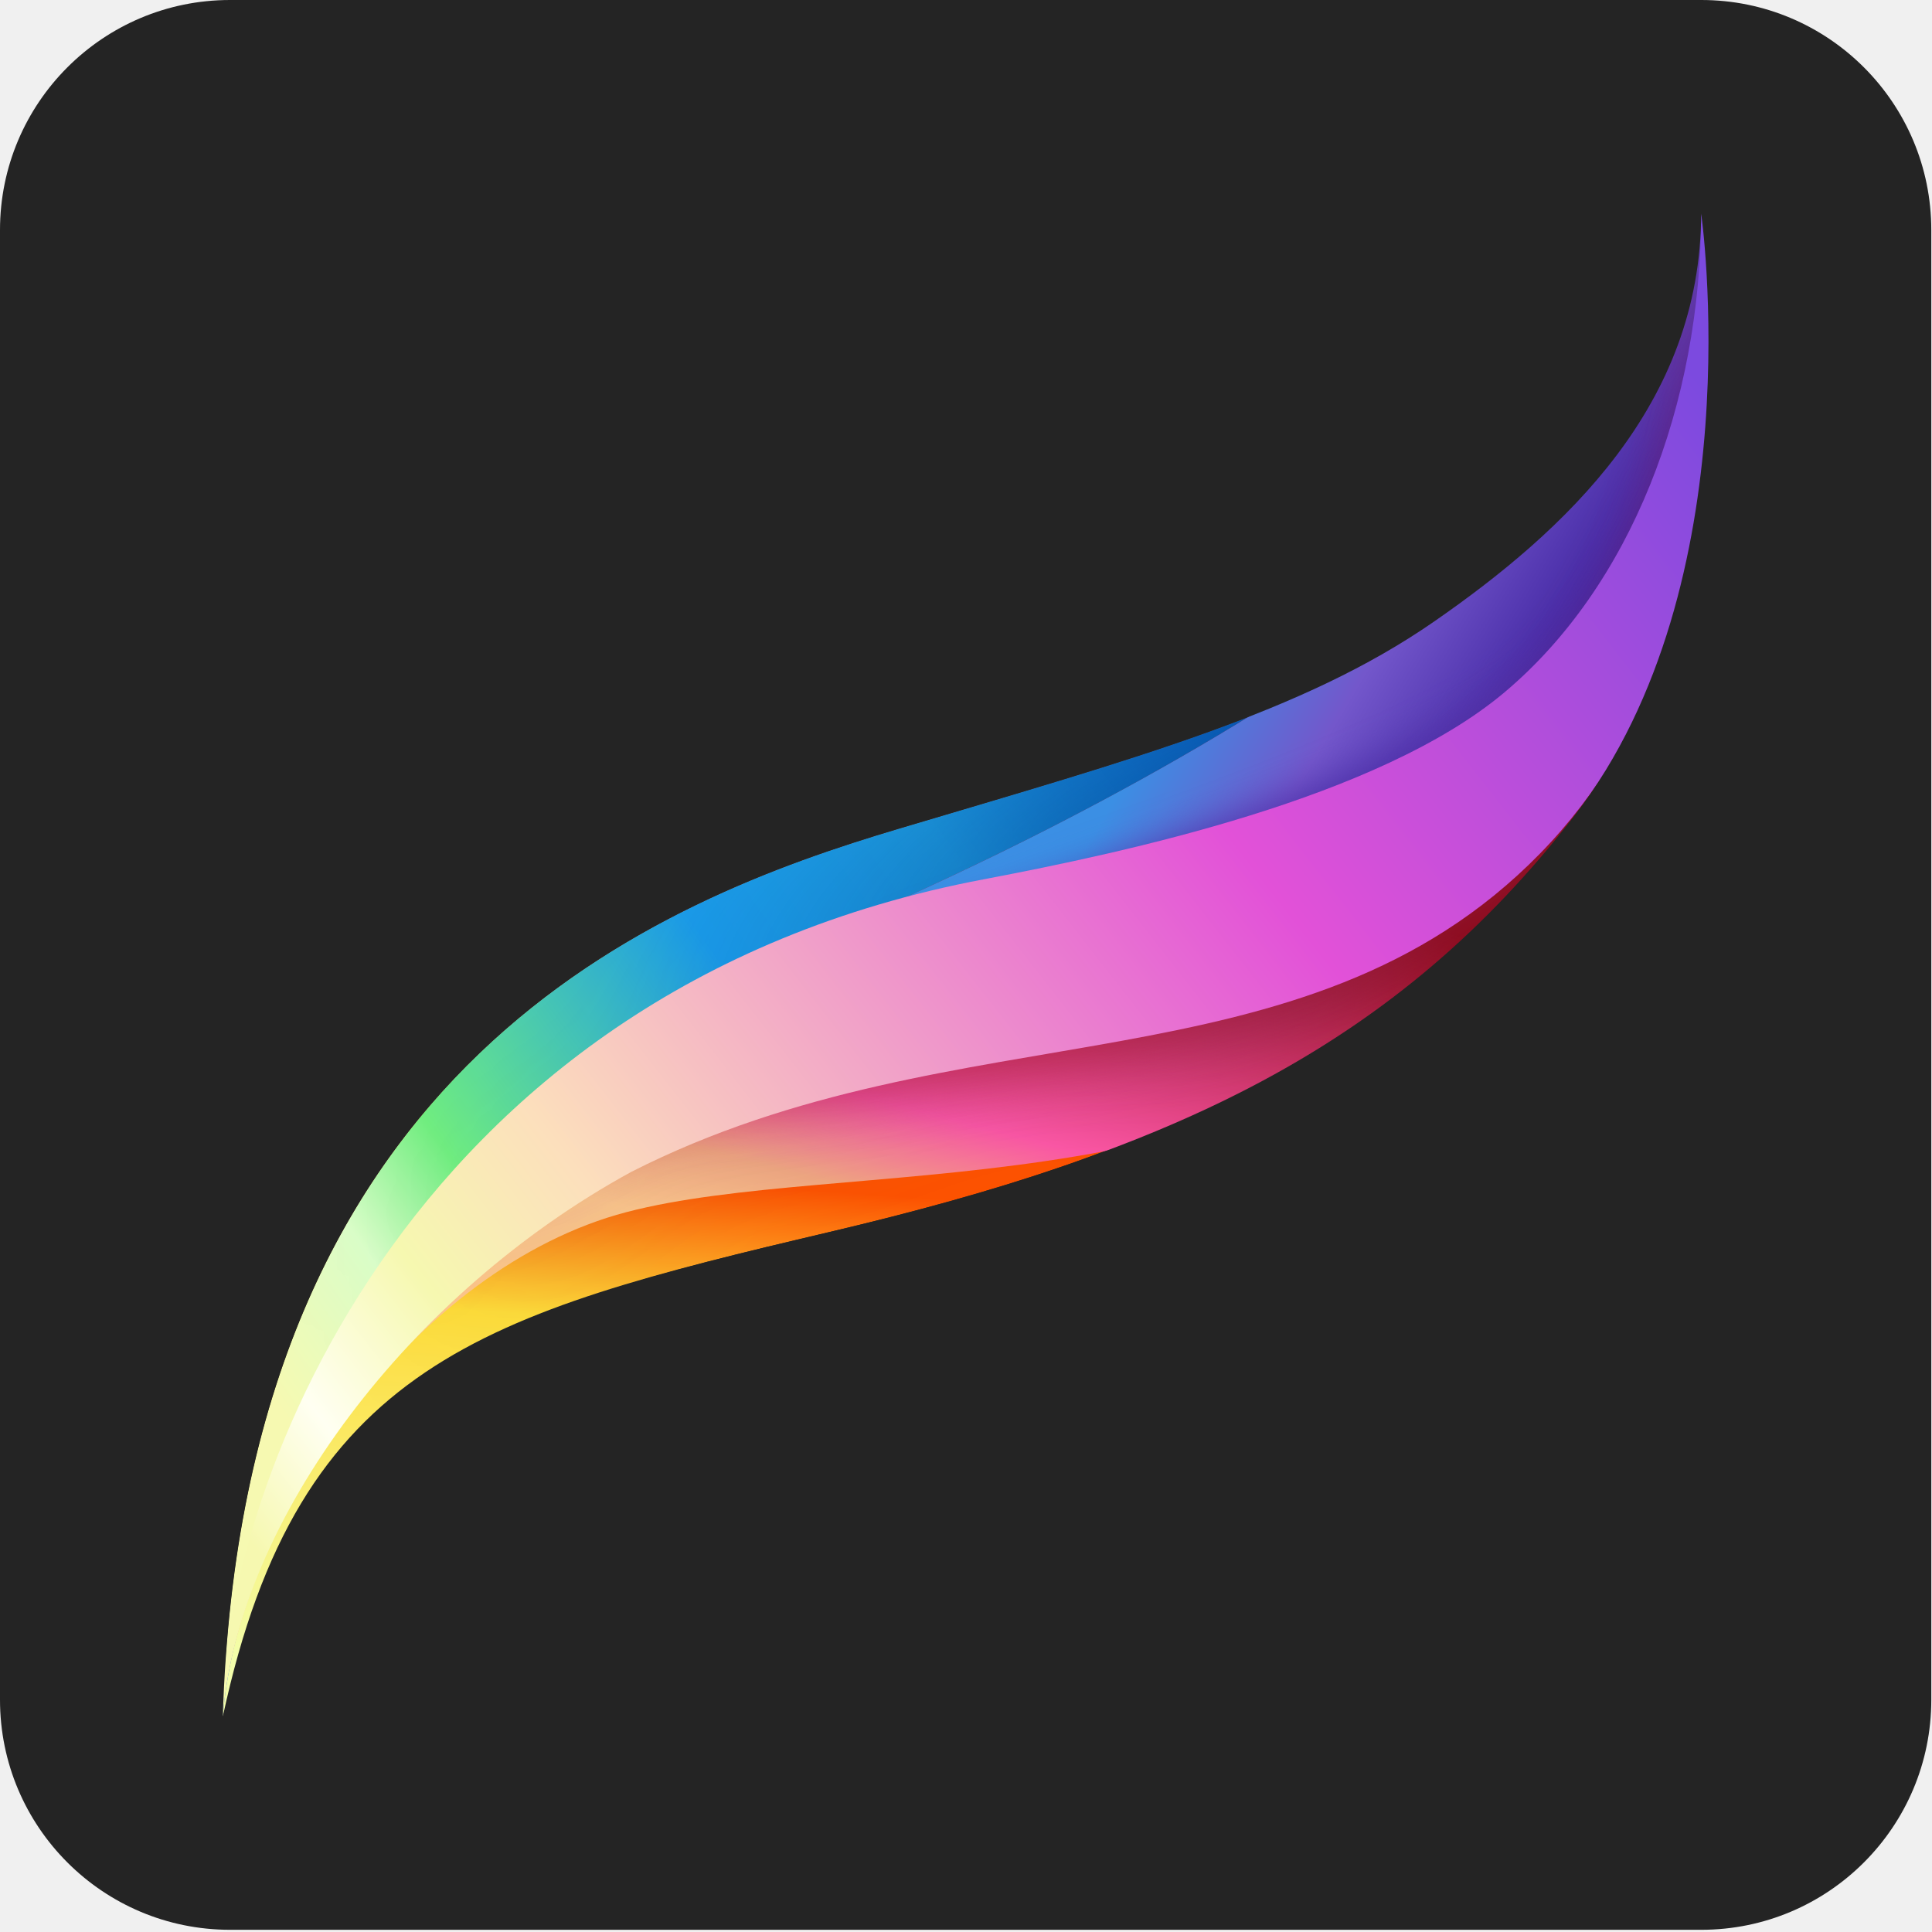
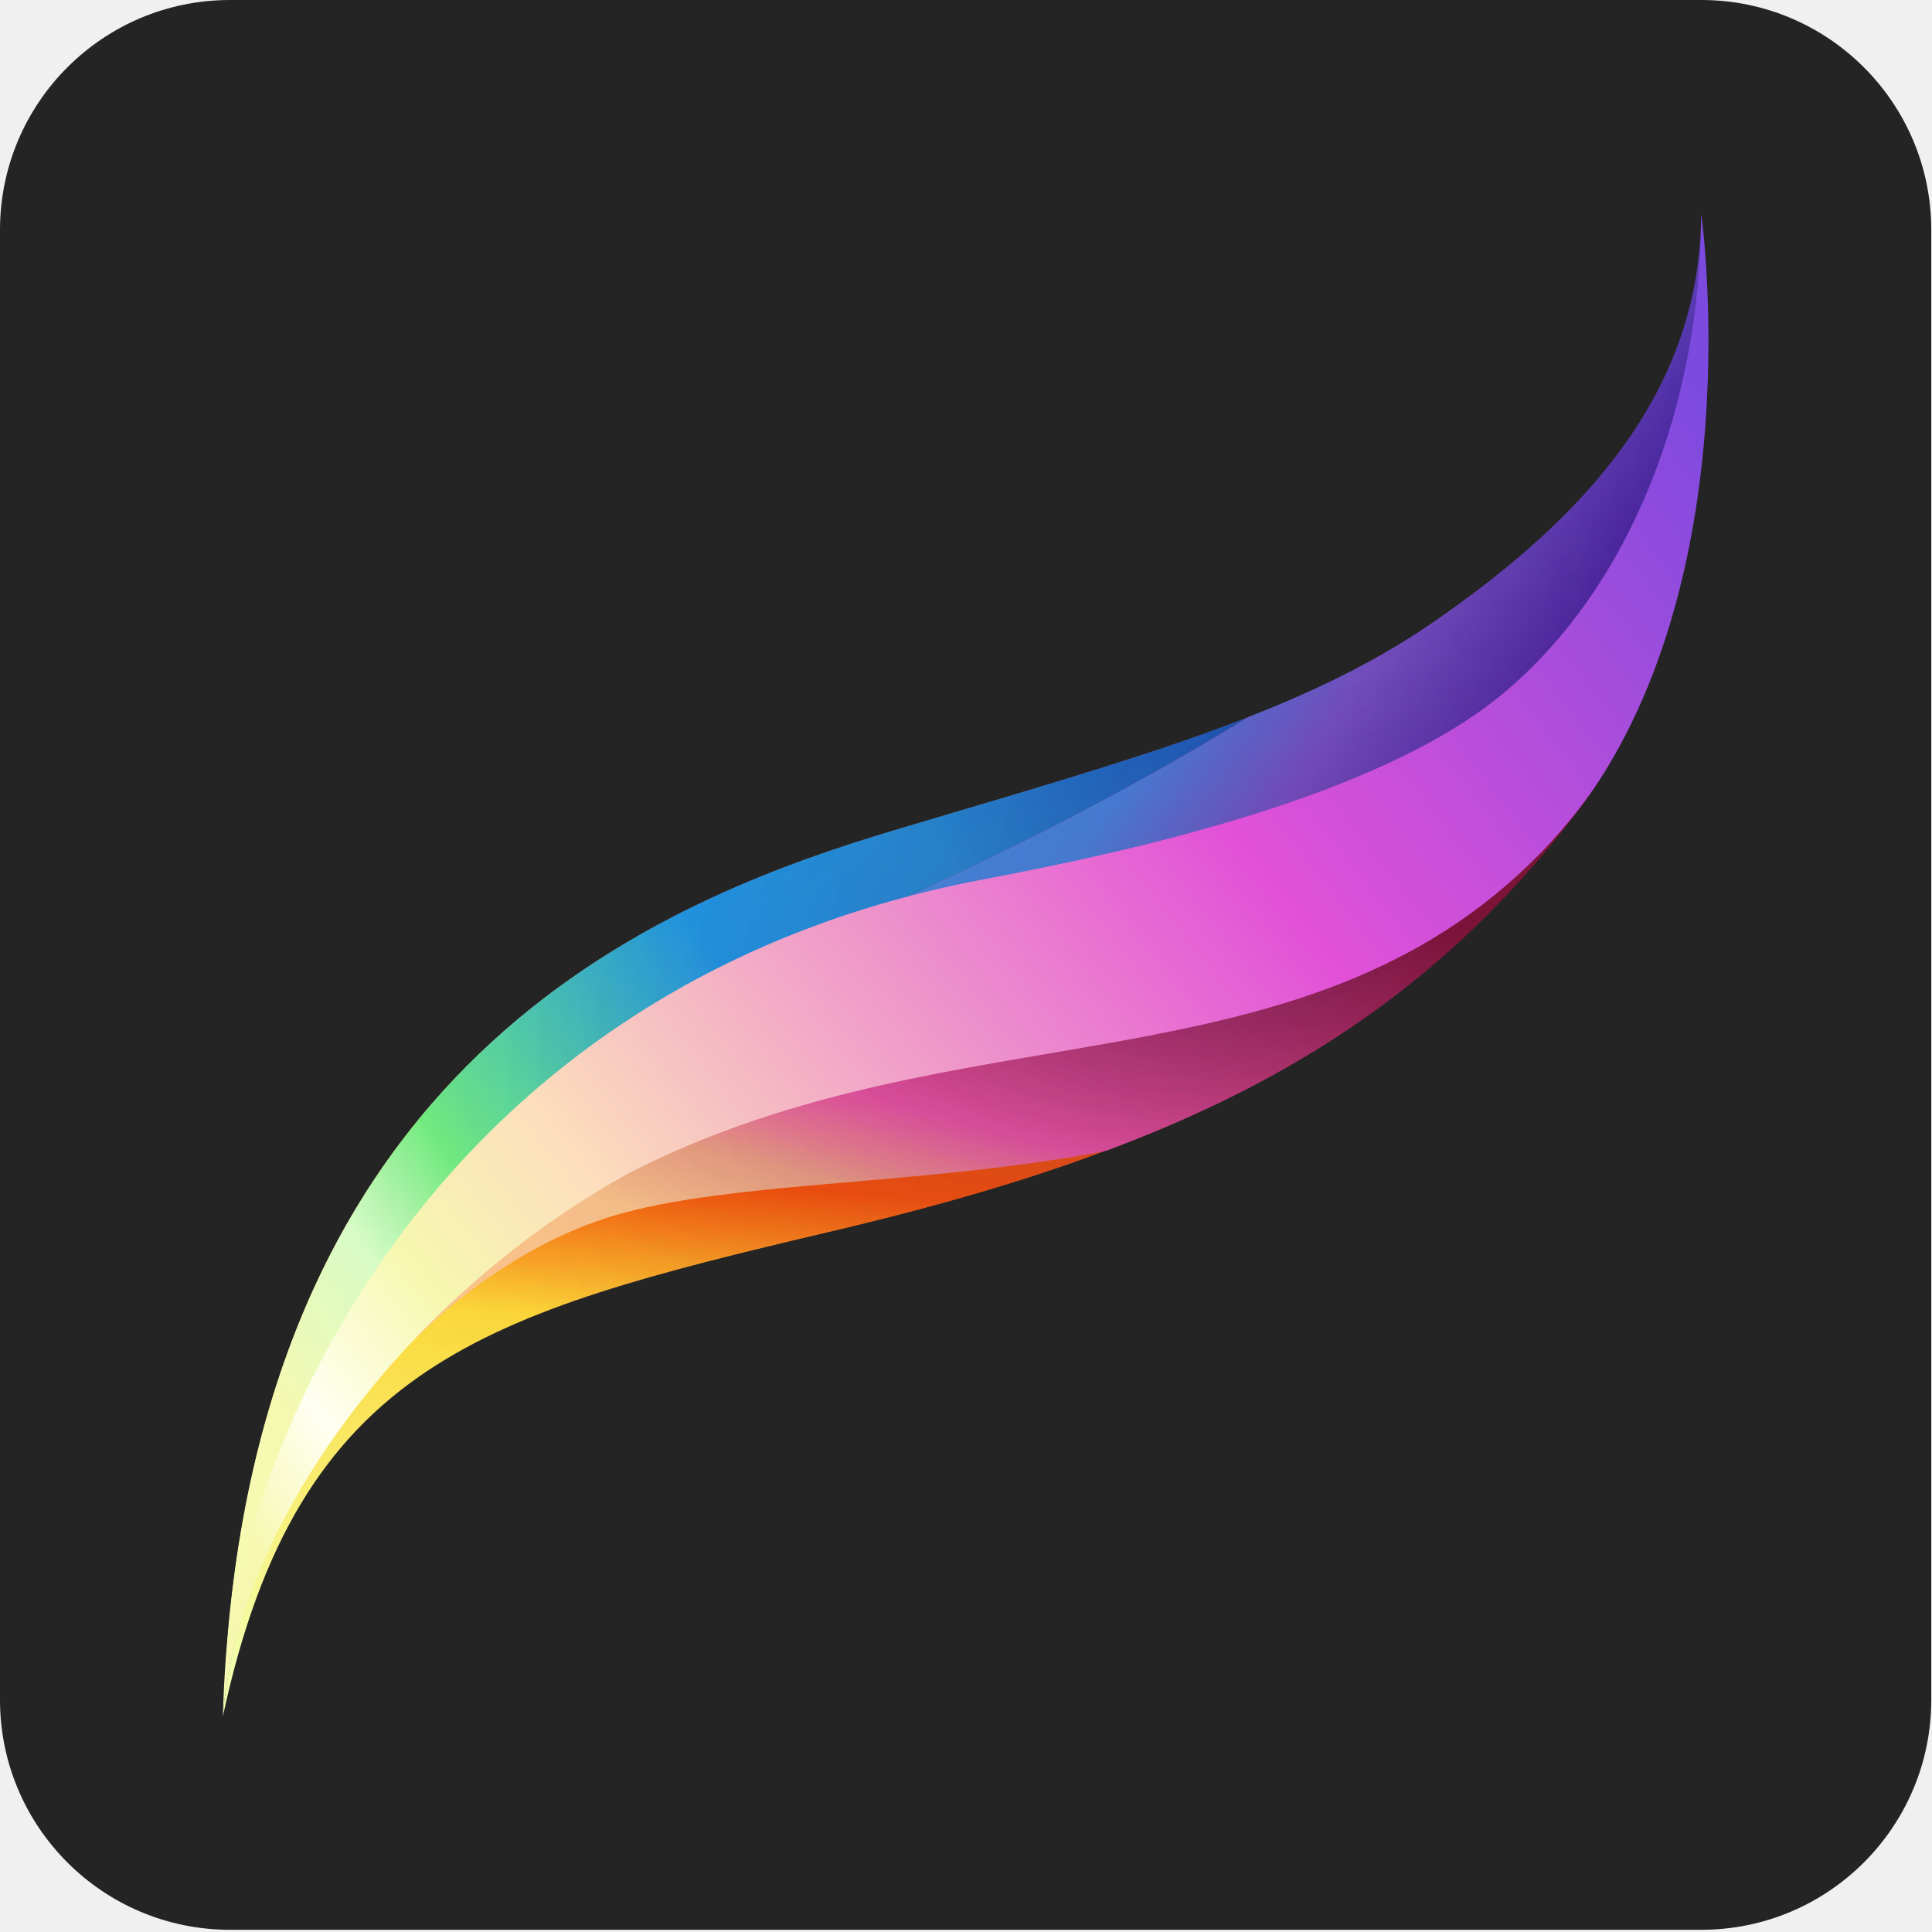
- <svg xmlns="http://www.w3.org/2000/svg" width="672" height="672" viewBox="0 0 672 672" fill="none">
-   <rect width="671.753" height="671.234" rx="80" fill="#242424" />
-   <mask id="mask0_1_20" style="mask-type:alpha" maskUnits="userSpaceOnUse" x="77" y="74" width="518" height="524">
-     <path d="M312.662 288.233C230.179 312.802 84.518 368.961 77.499 597.105C116.107 472.503 168.756 456.708 288.092 428.629C407.429 400.55 485.49 364.328 547.825 283.46C610.161 202.592 591.699 74.129 591.699 74.129C591.699 140.817 544.315 184.691 498.687 216.28C453.058 247.869 395.144 263.664 312.662 288.233Z" fill="#733C3C" />
-   </mask>
-   <g mask="url(#mask0_1_20)">
-     <path d="M312.662 288.233C230.179 312.802 84.518 368.961 77.499 597.105C103.823 474.258 168.756 456.708 288.092 428.629C407.429 400.55 472.362 368.961 544.315 282.968C616.268 196.976 591.699 74.129 591.699 74.129C591.699 140.817 544.315 184.691 498.687 216.28C453.058 247.869 395.144 263.664 312.662 288.233Z" fill="url(#paint0_linear_1_20)" />
-     <path d="M78.505 576.944C78.047 583.511 77.71 590.23 77.499 597.105C77.039 590.828 77.395 584.07 78.505 576.944C93.239 365.605 232.665 312.062 312.662 288.233C395.144 263.664 453.058 247.869 498.687 216.28C544.315 184.691 591.699 140.817 591.699 74.129C591.699 74.129 616.268 196.976 544.315 282.968C472.362 368.961 412.694 333.862 293.358 361.941C184.431 387.571 90.126 502.39 78.505 576.944Z" fill="url(#paint1_linear_1_20)" />
-     <path d="M305.642 316.312C142.813 388.68 75.741 525.737 77.496 597.105C82.761 528.661 144.187 440.914 217.894 421.609C291.602 402.305 433.753 421.609 516.236 337.372C598.719 253.134 591.697 74.129 591.697 74.129C591.697 144.366 479.383 239.095 305.642 316.312Z" fill="url(#paint2_linear_1_20)" />
-     <g filter="url(#filter0_f_1_20)">
-       <path d="M230.761 380.828C213.232 396.824 190.2 416.299 152.962 442.669C173.367 419.815 201.833 398.687 230.761 380.828C275.386 340.107 284.344 321.94 401.252 269.982C574.993 192.764 581.17 153.141 581.17 82.904C581.17 82.904 600.473 189.956 523.256 272.439C446.038 354.921 361.8 323.332 347.761 325.087C338.669 326.224 283.935 348.002 230.761 380.828Z" fill="#00418F" />
+ <svg xmlns="http://www.w3.org/2000/svg" width="48" height="48" viewBox="0 0 48 48" fill="none">
+   <g clip-path="url(#clip0_70_275)">
+     <path d="M42.268 0H5.714C2.558 0 0 2.558 0 5.714V42.231C0 45.387 2.558 47.945 5.714 47.945H42.268C45.424 47.945 47.982 45.387 47.982 42.231V5.714C47.982 2.558 45.424 0 42.268 0Z" fill="#242424" />
+     <mask id="mask0_70_275" style="mask-type:alpha" maskUnits="userSpaceOnUse" x="5" y="5" width="38" height="38">
+       <path d="M22.333 20.588C16.441 22.343 6.037 26.354 5.536 42.65C8.293 33.75 12.054 32.622 20.578 30.616C29.102 28.611 34.678 26.023 39.13 20.247C43.583 14.471 42.264 5.295 42.264 5.295C42.264 10.058 38.88 13.192 35.62 15.449C32.361 17.705 28.225 18.833 22.333 20.588Z" fill="#733C3C" />
+     </mask>
+     <g mask="url(#mask0_70_275)">
+       <path d="M22.333 20.588C16.441 22.343 6.037 26.354 5.536 42.65C7.416 33.876 12.054 32.622 20.578 30.616C29.102 28.611 33.74 26.354 38.88 20.212C44.019 14.07 42.264 5.295 42.264 5.295C42.264 10.058 38.88 13.192 35.62 15.449C32.361 17.705 28.225 18.833 22.333 20.588Z" fill="url(#paint0_linear_70_275)" />
+       <path d="M5.608 41.21C5.575 41.679 5.551 42.159 5.536 42.65C5.503 42.202 5.528 41.719 5.608 41.21C6.66 26.115 16.619 22.29 22.333 20.588C28.225 18.833 32.361 17.705 35.62 15.449C38.88 13.192 42.264 10.058 42.264 5.295C42.264 5.295 44.019 14.07 38.88 20.212C33.74 26.354 29.478 23.847 20.954 25.853C13.174 27.684 6.438 35.885 5.608 41.21Z" fill="url(#paint1_linear_70_275)" />
+       <path d="M21.832 22.594C10.201 27.763 5.41 37.553 5.535 42.65C5.911 37.761 10.299 31.494 15.564 30.115C20.829 28.736 30.982 30.115 36.874 24.098C42.766 18.081 42.264 5.295 42.264 5.295C42.264 10.312 34.242 17.078 21.832 22.594Z" fill="url(#paint2_linear_70_275)" />
+       <g filter="url(#filter0_f_70_275)">
+         <path d="M16.483 27.202C15.231 28.345 13.586 29.736 10.926 31.619C12.383 29.987 14.417 28.478 16.483 27.202C19.67 24.293 20.31 22.996 28.661 19.284C41.071 13.769 41.512 10.939 41.512 5.922C41.512 5.922 42.891 13.568 37.375 19.46C31.86 25.351 25.843 23.095 24.84 23.22C24.191 23.302 20.281 24.857 16.483 27.202Z" fill="#00418F" />
+       </g>
+       <path d="M21.831 22.594C10.201 27.763 5.41 37.553 5.535 42.65C5.911 37.761 10.8 28.235 18.823 26.73C26.846 25.226 31.86 25.352 37.375 19.46C42.891 13.568 42.264 5.295 42.264 5.295C42.264 10.312 34.242 17.078 21.831 22.594Z" fill="url(#paint3_linear_70_275)" />
+       <g filter="url(#filter1_f_70_275)">
+         <path d="M11.602 30.831C10.898 31.517 10.558 31.962 10.424 31.995C10.69 31.653 11.095 31.254 11.602 30.831C13.537 28.948 18.225 25.242 28.977 23.221C32.487 22.552 34.868 20.463 38.002 17.83C41.136 15.198 42.264 10.058 42.264 5.295C42.264 5.295 44.144 15.198 38.253 21.215C32.361 27.232 18.948 26.856 16.316 27.984C14.482 28.77 12.769 29.861 11.602 30.831Z" fill="#B4162E" fill-opacity="0.6" />
+       </g>
+       <g filter="url(#filter2_f_70_275)">
+         <path d="M22.082 23.597C18.948 25.101 17.57 26.104 12.555 29.363C15.564 27.483 15.94 27.733 21.456 24.725C29.604 20.588 31.358 26.354 37.25 20.337C43.142 14.32 42.264 5.295 42.264 5.295C42.264 10.058 41.387 14.07 38.253 16.702C35.119 19.335 25.216 22.092 22.082 23.597Z" fill="#4C2FA9" />
+       </g>
+       <path d="M24.464 21.842C9.798 24.599 5.41 37.553 5.536 42.65C5.912 37.761 10.174 32.121 15.689 29.112C23.837 24.975 32.361 27.232 38.253 21.215C44.145 15.198 42.264 5.295 42.264 5.295C42.264 10.058 40.509 14.571 37.375 17.204C34.242 19.836 27.974 21.173 24.464 21.842Z" fill="url(#paint4_linear_70_275)" />
    </g>
-     <path d="M305.642 316.312C142.813 388.68 75.741 525.737 77.496 597.105C82.761 528.661 151.207 395.285 263.523 374.226C375.84 353.166 446.038 354.921 523.256 272.439C600.474 189.956 591.697 74.129 591.697 74.129C591.697 144.366 479.383 239.095 305.642 316.312Z" fill="url(#paint3_linear_1_20)" />
-     <g filter="url(#filter1_f_1_20)">
-       <path d="M162.428 431.641C152.566 441.244 147.816 447.465 145.942 447.934C149.665 443.146 155.324 437.553 162.428 431.641C189.513 405.269 255.155 353.39 405.674 325.087C454.813 315.727 488.157 286.478 532.03 249.624C575.904 212.77 591.698 140.817 591.698 74.129C591.698 74.129 618.022 212.77 535.54 297.008C453.057 381.246 265.278 375.981 228.424 391.775C202.741 402.782 178.762 418.051 162.428 431.641Z" fill="#B4162E" fill-opacity="0.6" />
-     </g>
-     <g filter="url(#filter2_f_1_20)">
-       <path d="M309.152 330.352C265.279 351.411 245.974 365.451 175.776 411.08C217.895 384.755 223.159 388.265 300.377 346.147C414.449 288.233 439.018 368.961 521.501 284.723C603.983 200.486 591.698 74.129 591.698 74.129C591.698 140.817 579.414 196.976 535.54 233.83C491.667 270.684 353.025 309.293 309.152 330.352Z" fill="#4C2FA9" />
-     </g>
-     <path d="M342.496 305.783C137.166 344.392 75.743 525.737 77.498 597.105C82.763 528.661 142.431 449.689 219.649 407.57C333.721 349.656 453.057 381.246 535.54 297.008C618.023 212.77 591.699 74.129 591.699 74.129C591.699 140.817 567.129 203.996 523.255 240.85C479.382 277.703 391.634 296.423 342.496 305.783Z" fill="url(#paint4_linear_1_20)" />
  </g>
  <defs>
-     <filter id="filter0_f_1_20" x="85.571" y="15.514" width="565.133" height="494.545" filterUnits="userSpaceOnUse" color-interpolation-filters="sRGB">
+     <filter id="filter0_f_70_275" x="-56.464" y="-61.469" width="165.52" height="160.478" filterUnits="userSpaceOnUse" color-interpolation-filters="sRGB">
      <feFlood flood-opacity="0" result="BackgroundImageFix" />
      <feBlend mode="normal" in="SourceGraphic" in2="BackgroundImageFix" result="shape" />
-       <feGaussianBlur stdDeviation="33.695" result="effect1_foregroundBlur_1_20" />
+       <feGaussianBlur stdDeviation="33.695" result="effect1_foregroundBlur_70_275" />
    </filter>
-     <filter id="filter1_f_1_20" x="125.725" y="53.912" width="490.186" height="414.239" filterUnits="userSpaceOnUse" color-interpolation-filters="sRGB">
+     <filter id="filter1_f_70_275" x="-9.793" y="-14.922" width="72.559" height="67.134" filterUnits="userSpaceOnUse" color-interpolation-filters="sRGB">
      <feFlood flood-opacity="0" result="BackgroundImageFix" />
      <feBlend mode="normal" in="SourceGraphic" in2="BackgroundImageFix" result="shape" />
-       <feGaussianBlur stdDeviation="10.108" result="effect1_foregroundBlur_1_20" />
+       <feGaussianBlur stdDeviation="10.108" result="effect1_foregroundBlur_70_275" />
    </filter>
-     <filter id="filter2_f_1_20" x="161.736" y="60.09" width="444.649" height="365.03" filterUnits="userSpaceOnUse" color-interpolation-filters="sRGB">
+     <filter id="filter2_f_70_275" x="-1.484" y="-8.745" width="57.834" height="52.147" filterUnits="userSpaceOnUse" color-interpolation-filters="sRGB">
      <feFlood flood-opacity="0" result="BackgroundImageFix" />
      <feBlend mode="normal" in="SourceGraphic" in2="BackgroundImageFix" result="shape" />
-       <feGaussianBlur stdDeviation="7.02" result="effect1_foregroundBlur_1_20" />
+       <feGaussianBlur stdDeviation="7.02" result="effect1_foregroundBlur_70_275" />
    </filter>
-     <linearGradient id="paint0_linear_1_20" x1="212.63" y1="409.325" x2="200.345" y2="591.84" gradientUnits="userSpaceOnUse">
+     <linearGradient id="paint0_linear_70_275" x1="15.188" y1="29.238" x2="14.31" y2="42.274" gradientUnits="userSpaceOnUse">
      <stop stop-color="#FD5200" />
      <stop offset="0.272" stop-color="#FFDC38" />
      <stop offset="0.963" stop-color="#F3FEAB" />
    </linearGradient>
-     <linearGradient id="paint1_linear_1_20" x1="417.959" y1="212.77" x2="72.234" y2="461.973" gradientUnits="userSpaceOnUse">
+     <linearGradient id="paint1_linear_70_275" x1="29.854" y1="15.198" x2="5.16" y2="32.998" gradientUnits="userSpaceOnUse">
      <stop stop-color="#0C64CC" />
      <stop offset="0.285" stop-color="#1F9FE3" />
      <stop offset="0.485" stop-color="#1B9DEB" />
      <stop offset="0.757" stop-color="#72F07F" />
      <stop offset="0.858" stop-color="#DBFEC8" />
      <stop offset="0.991" stop-color="#F6F9B1" />
    </linearGradient>
-     <linearGradient id="paint2_linear_1_20" x1="419.784" y1="96.452" x2="296.867" y2="570.78" gradientUnits="userSpaceOnUse">
+     <linearGradient id="paint2_linear_70_275" x1="29.985" y1="6.889" x2="21.205" y2="40.77" gradientUnits="userSpaceOnUse">
      <stop offset="0.407" stop-color="#9E010A" />
      <stop offset="0.624" stop-color="#FC56A4" />
      <stop offset="0.689" stop-color="#F2A780" />
      <stop offset="0.743" stop-color="#FFC78A" />
    </linearGradient>
-     <linearGradient id="paint3_linear_1_20" x1="582.924" y1="160.122" x2="435.509" y2="72.374" gradientUnits="userSpaceOnUse">
+     <linearGradient id="paint3_linear_70_275" x1="41.637" y1="11.437" x2="31.108" y2="5.17" gradientUnits="userSpaceOnUse">
      <stop stop-color="#4226A2" />
      <stop offset="0.322" stop-color="#7357CB" />
      <stop offset="0.628" stop-color="#3B8FE4" />
    </linearGradient>
-     <linearGradient id="paint4_linear_1_20" x1="598.719" y1="142.572" x2="84.518" y2="544.456" gradientUnits="userSpaceOnUse">
+     <linearGradient id="paint4_linear_70_275" x1="42.766" y1="10.184" x2="6.037" y2="38.89" gradientUnits="userSpaceOnUse">
      <stop stop-color="#7C4ADF" />
      <stop offset="0.346" stop-color="#E251D8" />
      <stop offset="0.73" stop-color="#FCDFBC" />
      <stop offset="0.831" stop-color="#F6F8B0" />
      <stop offset="0.919" stop-color="#FFFFF2" />
      <stop offset="0.989" stop-color="#F6F8B0" />
    </linearGradient>
+     <clipPath id="clip0_70_275">
+       <rect width="48" height="48" fill="white" />
+     </clipPath>
  </defs>
</svg>
